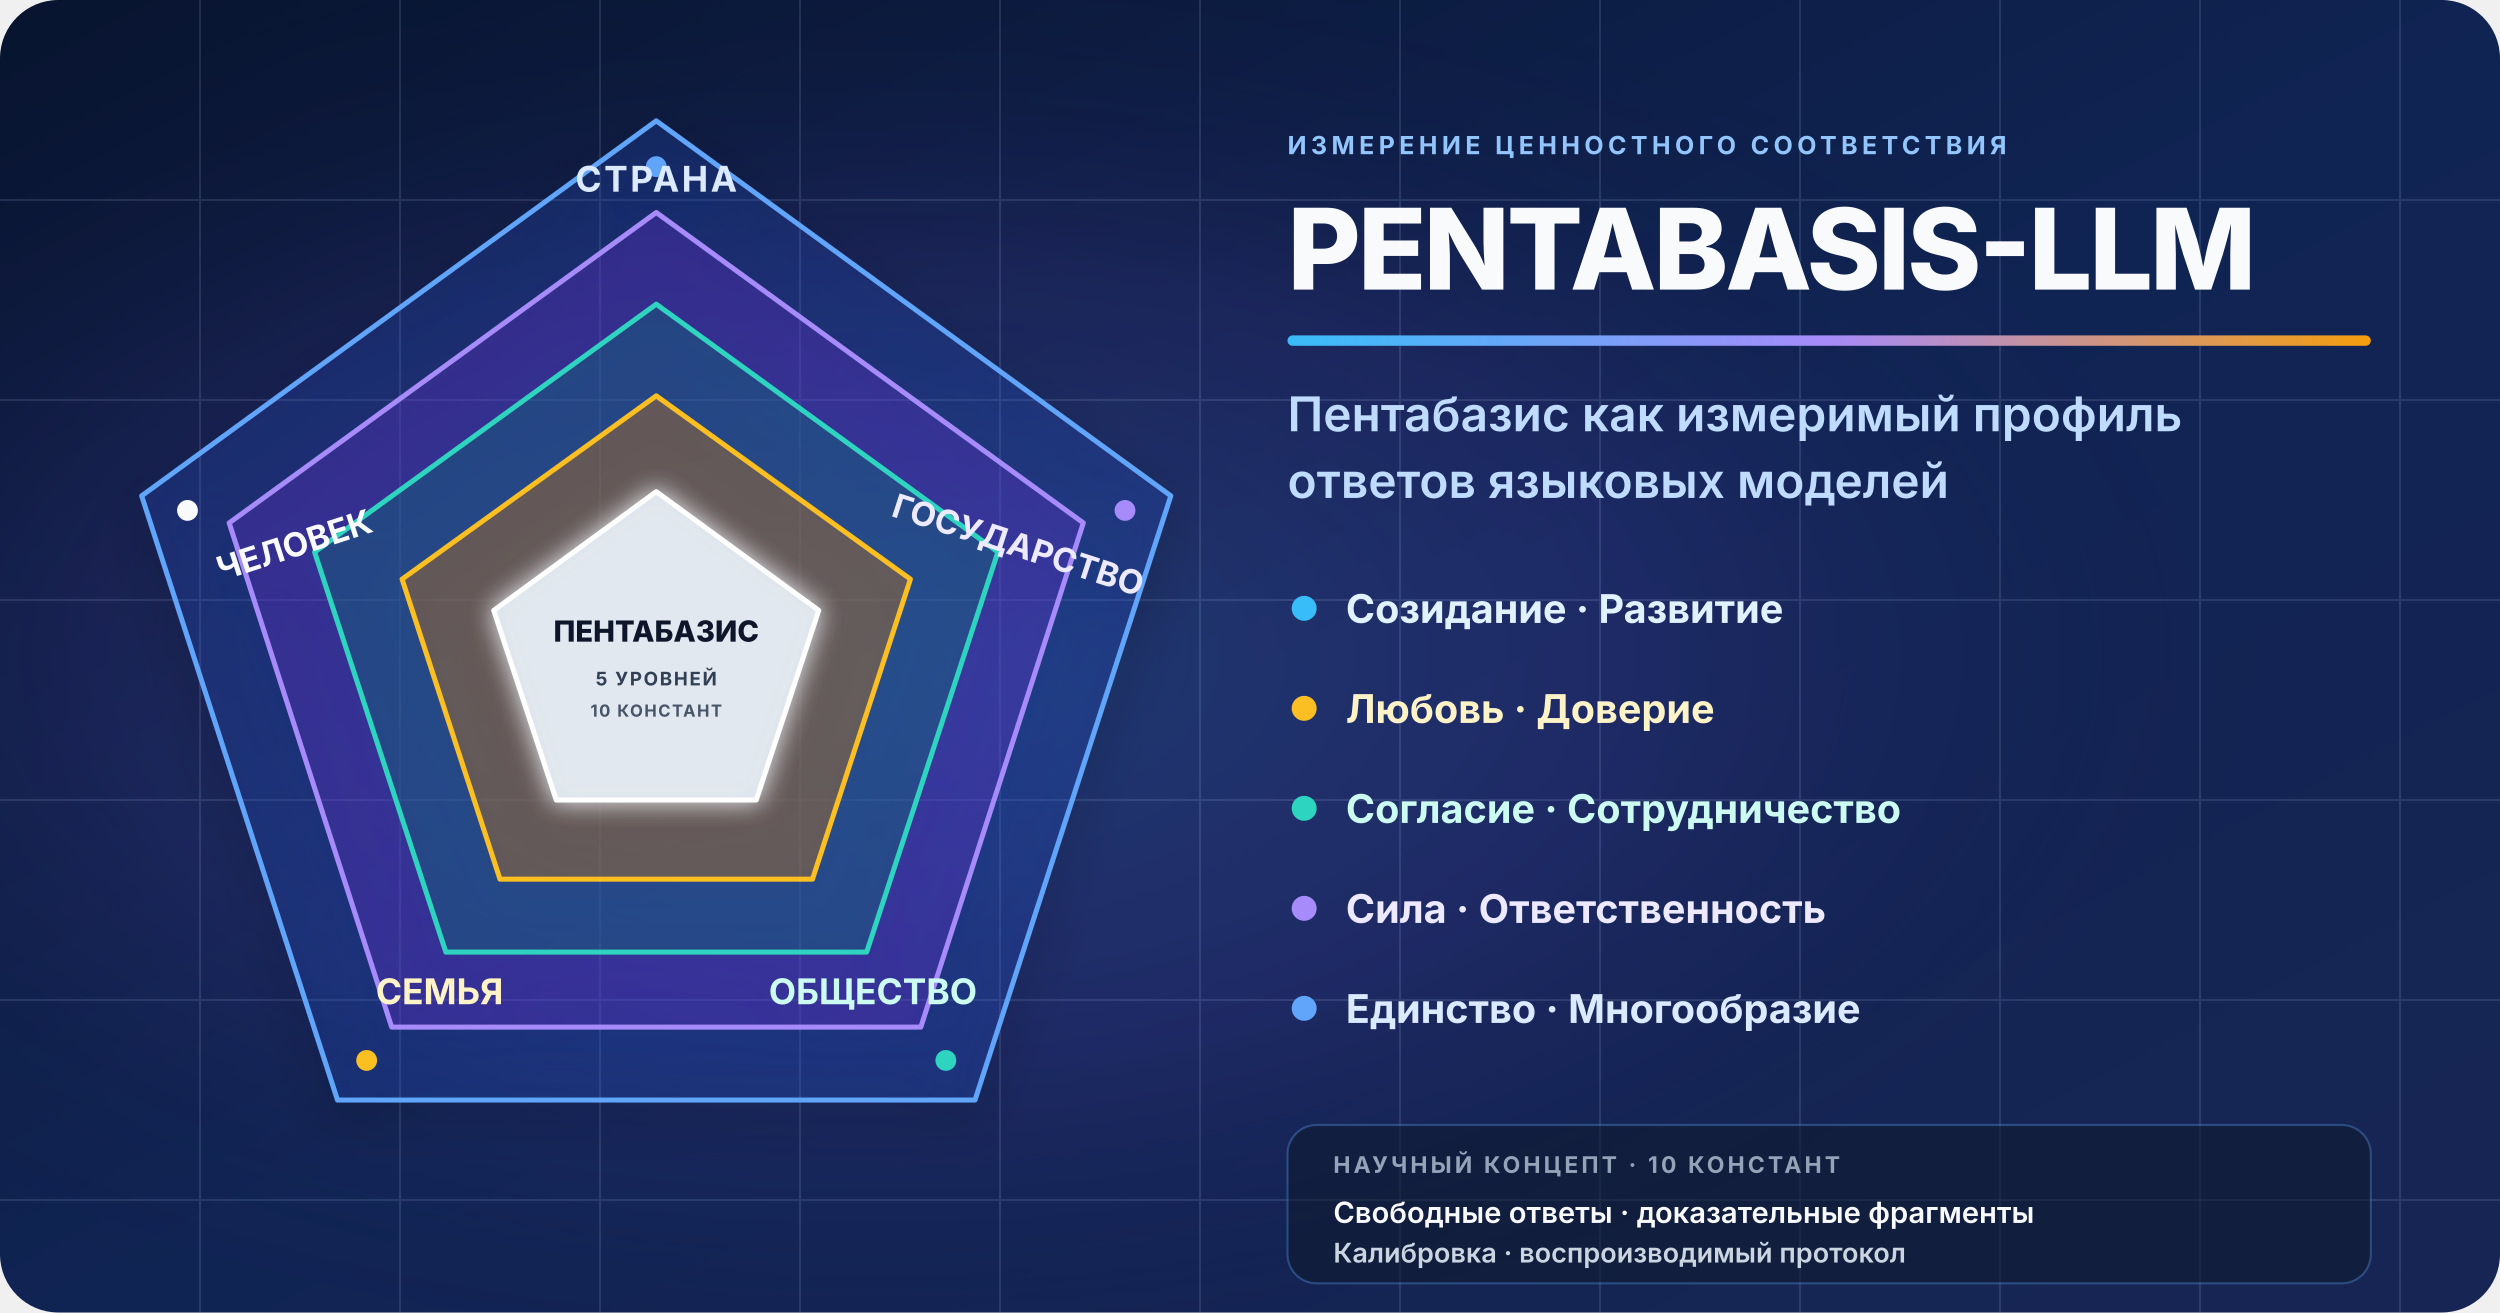
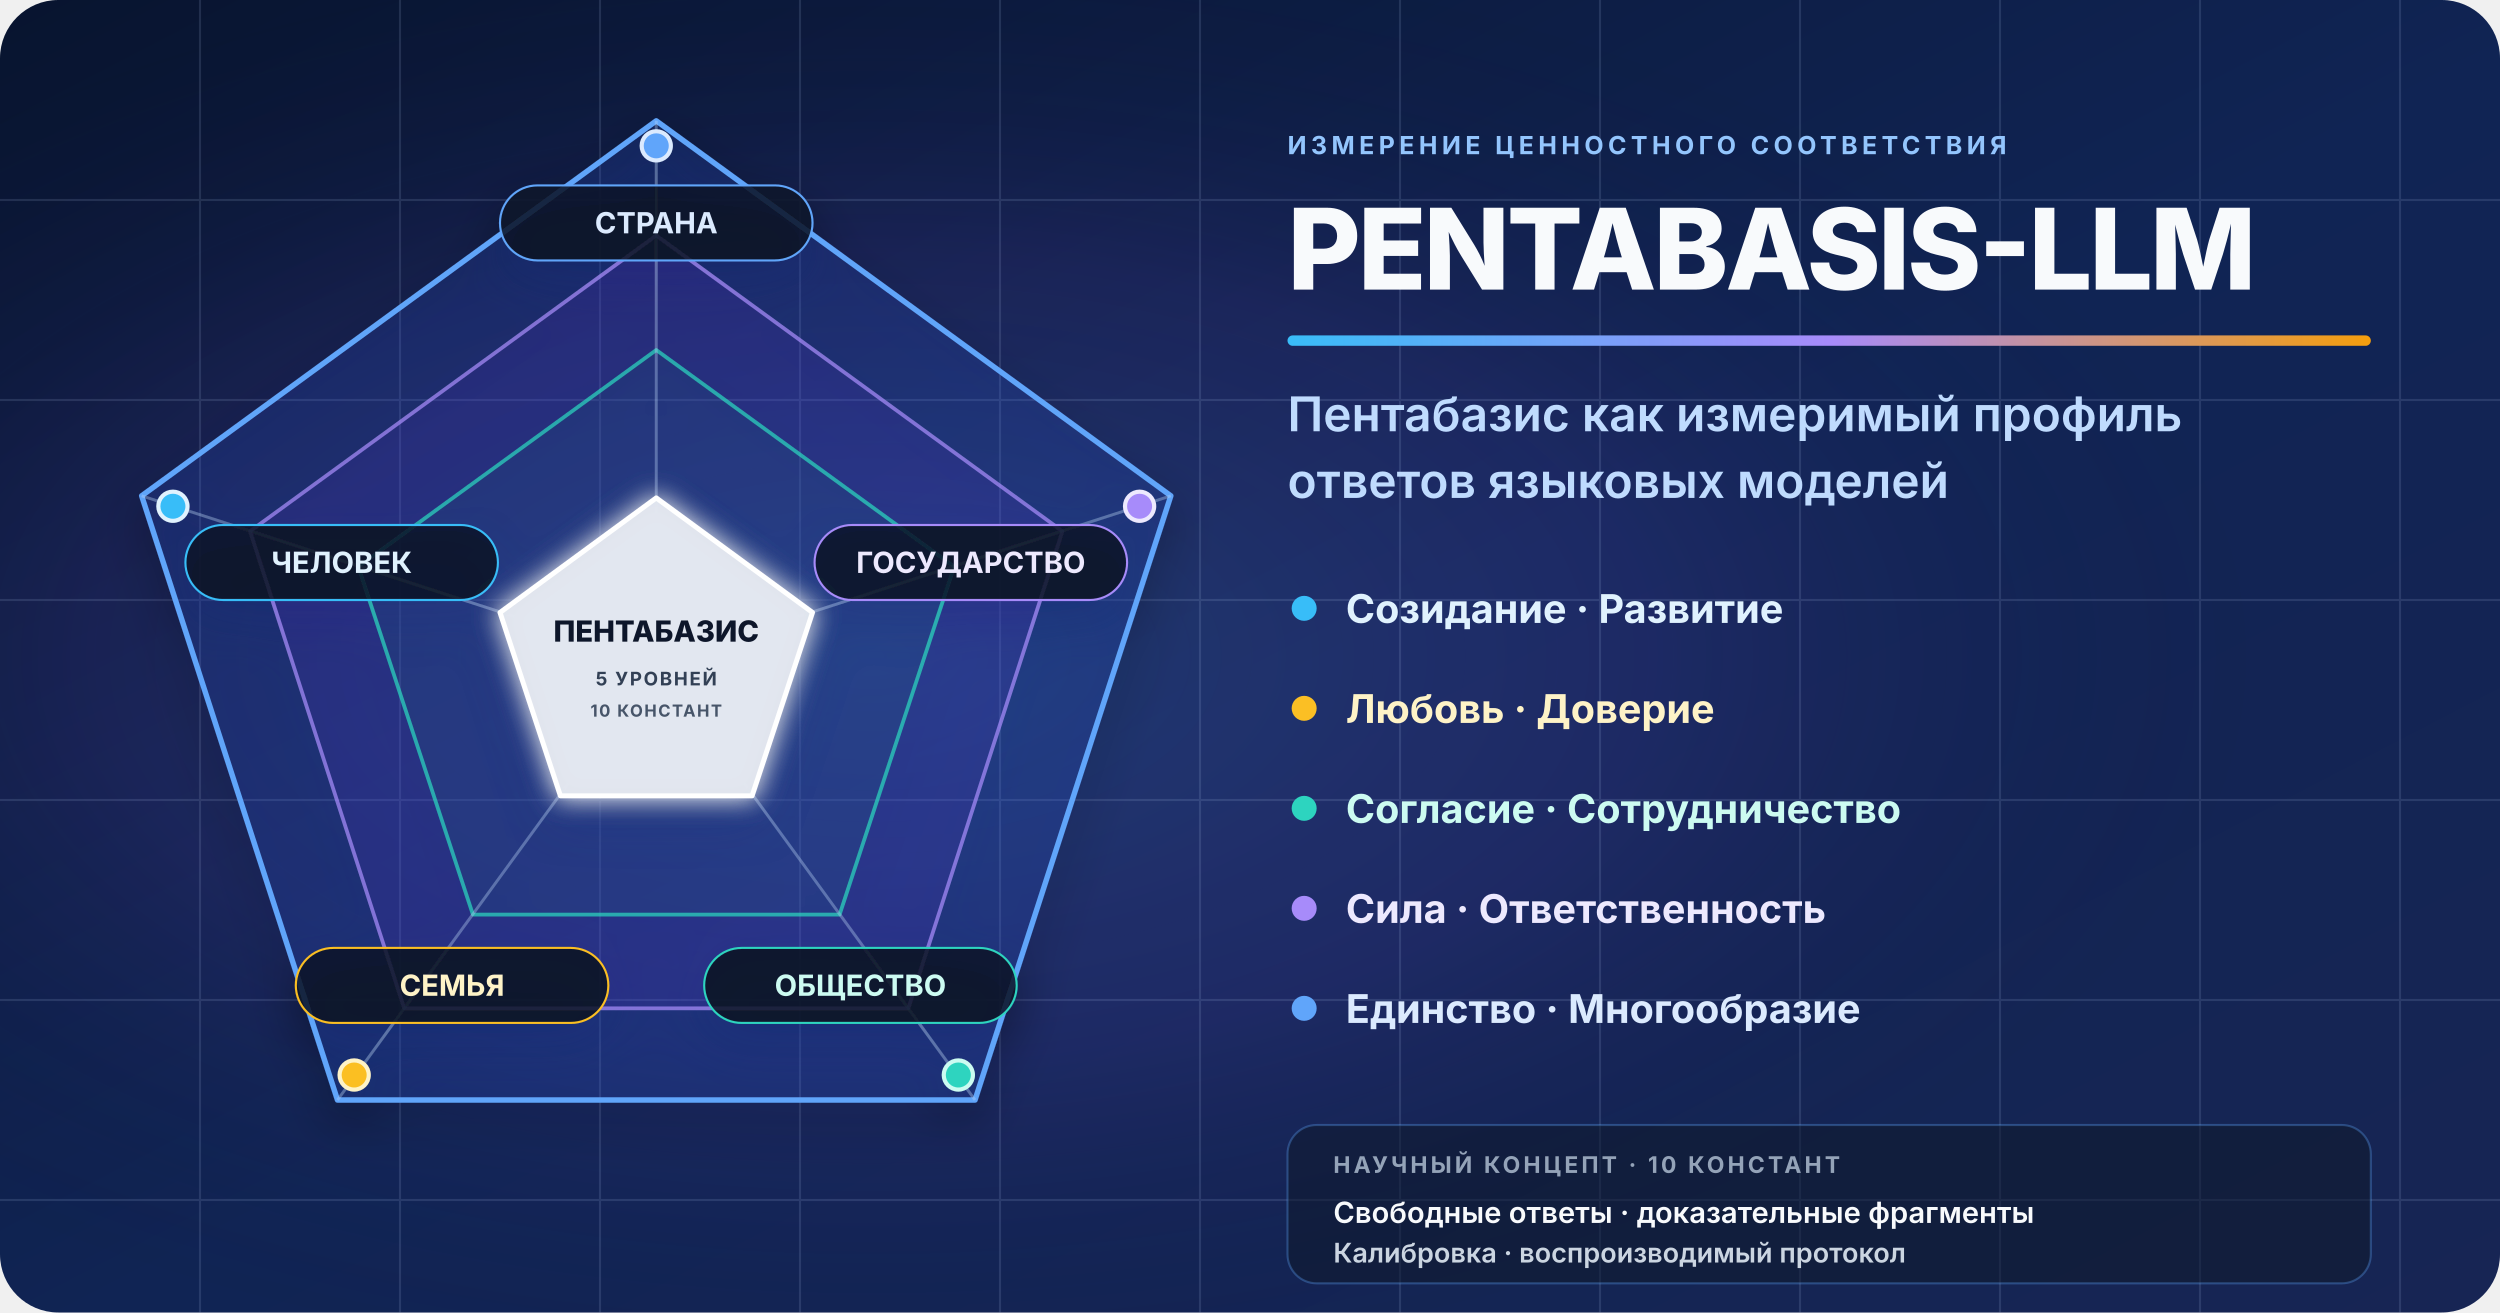
<svg xmlns="http://www.w3.org/2000/svg" width="1200" height="630" viewBox="0 0 1200 630" role="img" aria-labelledby="title desc">
  <defs>
    <linearGradient id="bg" x1="0" y1="0" x2="1" y2="1">
      <stop offset="0" stop-color="#08142f" />
      <stop offset="0.52" stop-color="#102454" />
      <stop offset="1" stop-color="#172554" />
    </linearGradient>
    <radialGradient id="halo" cx="35%" cy="50%" r="56%">
      <stop offset="0" stop-color="#60a5fa" stop-opacity=".20" />
      <stop offset=".55" stop-color="#8b5cf6" stop-opacity=".10" />
      <stop offset="1" stop-color="#020617" stop-opacity="0" />
    </radialGradient>
    <linearGradient id="accent" x1="0" y1="0" x2="1" y2="0">
      <stop offset="0" stop-color="#38bdf8" />
      <stop offset=".5" stop-color="#a78bfa" />
      <stop offset="1" stop-color="#f59e0b" />
    </linearGradient>
    <filter id="shadow" x="-30%" y="-30%" width="160%" height="160%">
      <feDropShadow dx="0" dy="10" stdDeviation="12" flood-color="#020617" flood-opacity=".46" />
    </filter>
    <filter id="glow" x="-60%" y="-60%" width="220%" height="220%">
      <feGaussianBlur stdDeviation="6" result="blur" />
      <feMerge>
        <feMergeNode in="blur" />
        <feMergeNode in="SourceGraphic" />
      </feMerge>
    </filter>
  </defs>
  <rect width="1200" height="630" rx="28" fill="url(#bg)" />
  <rect width="1200" height="630" rx="28" fill="url(#halo)" />
  <g opacity=".13" stroke="#bfdbfe" fill="none">
    <path d="M0 96H1200M0 192H1200M0 288H1200M0 384H1200M0 480H1200M0 576H1200" />
    <path d="M96 0V630M192 0V630M288 0V630M384 0V630M480 0V630M576 0V630M672 0V630M768 0V630M864 0V630M960 0V630M1056 0V630M1152 0V630" />
  </g>
  <g transform="translate(315 318)" filter="url(#shadow)" stroke-linejoin="round">
-     <polygon points="0,-260 247,-80 153,210 -153,210 -247,-80" fill="#2563eb" fill-opacity=".17" stroke="#60a5fa" stroke-width="2.4" />
-     <polygon points="0,-216 205,-67 127,175 -127,175 -205,-67" fill="#7c3aed" fill-opacity=".22" stroke="#a78bfa" stroke-width="2.4" />
-     <polygon points="0,-172 164,-53 101,139 -101,139 -164,-53" fill="#0f766e" fill-opacity=".30" stroke="#2dd4bf" stroke-width="2.4" />
-     <polygon points="0,-128 122,-40 75,104 -75,104 -122,-40" fill="#d97706" fill-opacity=".32" stroke="#fbbf24" stroke-width="2.4" />
-     <polygon points="0,-82 78,-25 48,66 -48,66 -78,-25" fill="#e2e8f0" fill-opacity=".96" stroke="#fff" stroke-width="2.4" filter="url(#glow)" />
-     <circle cx="0" cy="-238" r="5" fill="#60a5fa" />
-     <circle cx="225" cy="-73" r="5" fill="#a78bfa" />
-     <circle cx="139" cy="191" r="5" fill="#2dd4bf" />
-     <circle cx="-139" cy="191" r="5" fill="#fbbf24" />
-     <circle cx="-225" cy="-73" r="5" fill="#f8fafc" />
+     <polygon points="0,-260 247,-80 153,210 -153,210 -247,-80" fill="#2563eb" fill-opacity=".14" stroke="#60a5fa" stroke-width="2.6" />
+     <polygon points="0,-205 195,-63 121,166 -121,166 -195,-63" fill="#7c3aed" fill-opacity=".10" stroke="#a78bfa" stroke-opacity=".72" stroke-width="1.8" />
+     <polygon points="0,-150 143,-46 88,121 -88,121 -143,-46" fill="#0f766e" fill-opacity=".10" stroke="#2dd4bf" stroke-opacity=".72" stroke-width="1.8" />
+     <g fill="none" stroke="#bfdbfe" stroke-opacity=".34" stroke-width="1.4">
+       <path d="M0 0V-260" />
+       <path d="M0 0L247 -80" />
+       <path d="M0 0L153 210" />
+       <path d="M0 0L-153 210" />
+       <path d="M0 0L-247 -80" />
+     </g>
+     <g>
+       <circle cx="0" cy="-248" r="7" fill="#60a5fa" stroke="#dbeafe" stroke-width="2" />
+       <circle cx="232" cy="-75" r="7" fill="#a78bfa" stroke="#ede9fe" stroke-width="2" />
+       <circle cx="145" cy="198" r="7" fill="#2dd4bf" stroke="#ccfbf1" stroke-width="2" />
+       <circle cx="-145" cy="198" r="7" fill="#fbbf24" stroke="#fef3c7" stroke-width="2" />
+       <circle cx="-232" cy="-75" r="7" fill="#38bdf8" stroke="#e0f2fe" stroke-width="2" />
+     </g>
+     <g font-family="Inter, -apple-system, BlinkMacSystemFont, 'Segoe UI', sans-serif" text-anchor="middle" font-size="14" font-weight="750">
+       <g transform="translate(0 -211)">
+         <rect x="-75" y="-18" width="150" height="36" rx="18" fill="#0f172a" fill-opacity=".88" stroke="#60a5fa" />
+         <text y="5" fill="#dbeafe">СТРАНА</text>
+       </g>
+       <g transform="translate(151 -48)">
+         <rect x="-75" y="-18" width="150" height="36" rx="18" fill="#0f172a" fill-opacity=".88" stroke="#a78bfa" />
+         <text y="5" fill="#ede9fe">ГОСУДАРСТВО</text>
+       </g>
+       <g transform="translate(98 155)">
+         <rect x="-75" y="-18" width="150" height="36" rx="18" fill="#0f172a" fill-opacity=".88" stroke="#2dd4bf" />
+         <text y="5" fill="#ccfbf1">ОБЩЕСТВО</text>
+       </g>
+       <g transform="translate(-98 155)">
+         <rect x="-75" y="-18" width="150" height="36" rx="18" fill="#0f172a" fill-opacity=".88" stroke="#fbbf24" />
+         <text y="5" fill="#fef3c7">СЕМЬЯ</text>
+       </g>
+       <g transform="translate(-151 -48)">
+         <rect x="-75" y="-18" width="150" height="36" rx="18" fill="#0f172a" fill-opacity=".88" stroke="#38bdf8" />
+         <text y="5" fill="#e0f2fe">ЧЕЛОВЕК</text>
+       </g>
+     </g>
+     <polygon points="0,-79 75,-24 46,64 -46,64 -75,-24" fill="#e2e8f0" fill-opacity=".97" stroke="#fff" stroke-width="2.4" filter="url(#glow)" />
    <g text-anchor="middle" font-family="Inter, -apple-system, BlinkMacSystemFont, 'Segoe UI', sans-serif">
-       <text y="-226" fill="#dbeafe" font-size="17" font-weight="700" letter-spacing="1.2">СТРАНА</text>
-       <text x="172" y="-51" fill="#ede9fe" font-size="16" font-weight="700" transform="rotate(18 172 -51)">ГОСУДАРСТВО</text>
-       <text x="104" y="164" fill="#ccfbf1" font-size="17" font-weight="700">ОБЩЕСТВО</text>
-       <text x="-104" y="164" fill="#fef3c7" font-size="17" font-weight="700">СЕМЬЯ</text>
-       <text x="-172" y="-51" fill="#f8fafc" font-size="16" font-weight="700" transform="rotate(-18 -172 -51)">ЧЕЛОВЕК</text>
      <text y="-10" fill="#0f172a" font-size="14" font-weight="800">ПЕНТАБАЗИС</text>
      <text y="11" fill="#334155" font-size="9" font-weight="700" letter-spacing=".8">5 УРОВНЕЙ</text>
      <text y="26" fill="#475569" font-size="8" font-weight="700" letter-spacing=".7">10 КОНСТАНТ</text>
    </g>
  </g>
  <g transform="translate(618 70)" font-family="Inter, -apple-system, BlinkMacSystemFont, 'Segoe UI', sans-serif">
    <text y="4" fill="#93c5fd" font-size="12" font-weight="700" letter-spacing="2.1">ИЗМЕРЕНИЕ ЦЕННОСТНОГО СООТВЕТСТВИЯ</text>
    <text y="69" fill="#f8fafc" font-size="54" font-weight="800" letter-spacing="-1.4" textLength="520" lengthAdjust="spacingAndGlyphs">PENTABASIS-LLM</text>
    <rect y="91" width="520" height="5" rx="2.5" fill="url(#accent)" />
    <text y="137" fill="#bfdbfe" font-size="23" font-weight="600">Пентабазис как измеримый профиль</text>
    <text y="169" fill="#bfdbfe" font-size="23" font-weight="600">ответов языковых моделей</text>
    <g transform="translate(0 219)">
      <g>
        <circle cx="8" cy="3" r="6" fill="#38bdf8" />
        <text x="28" y="10" fill="#e0f2fe" font-size="19" font-weight="650">Созидание · Развитие</text>
      </g>
      <g transform="translate(0 48)">
        <circle cx="8" cy="3" r="6" fill="#fbbf24" />
        <text x="28" y="10" fill="#fef3c7" font-size="19" font-weight="650">Любовь · Доверие</text>
      </g>
      <g transform="translate(0 96)">
        <circle cx="8" cy="3" r="6" fill="#2dd4bf" />
        <text x="28" y="10" fill="#ccfbf1" font-size="19" font-weight="650">Согласие · Сотрудничество</text>
      </g>
      <g transform="translate(0 144)">
        <circle cx="8" cy="3" r="6" fill="#a78bfa" />
        <text x="28" y="10" fill="#ede9fe" font-size="19" font-weight="650">Сила · Ответственность</text>
      </g>
      <g transform="translate(0 192)">
        <circle cx="8" cy="3" r="6" fill="#60a5fa" />
        <text x="28" y="10" fill="#dbeafe" font-size="19" font-weight="650">Единство · Многообразие</text>
      </g>
    </g>
    <g transform="translate(0 470)">
      <rect width="520" height="76" rx="14" fill="#0f172a" fill-opacity=".52" stroke="#60a5fa" stroke-opacity=".32" />
      <text x="22" y="23" fill="#94a3b8" font-size="11" font-weight="700" letter-spacing="1.5">НАУЧНЫЙ КОНЦЕПТ · 10 КОНСТАНТ</text>
      <text x="22" y="47" fill="#f8fafc" font-size="14" font-weight="600">Свободные ответы · доказательные фрагменты</text>
      <text x="22" y="66" fill="#cbd5e1" font-size="13" font-weight="600">Калибровка · воспроизводимый протокол</text>
    </g>
  </g>
</svg>
